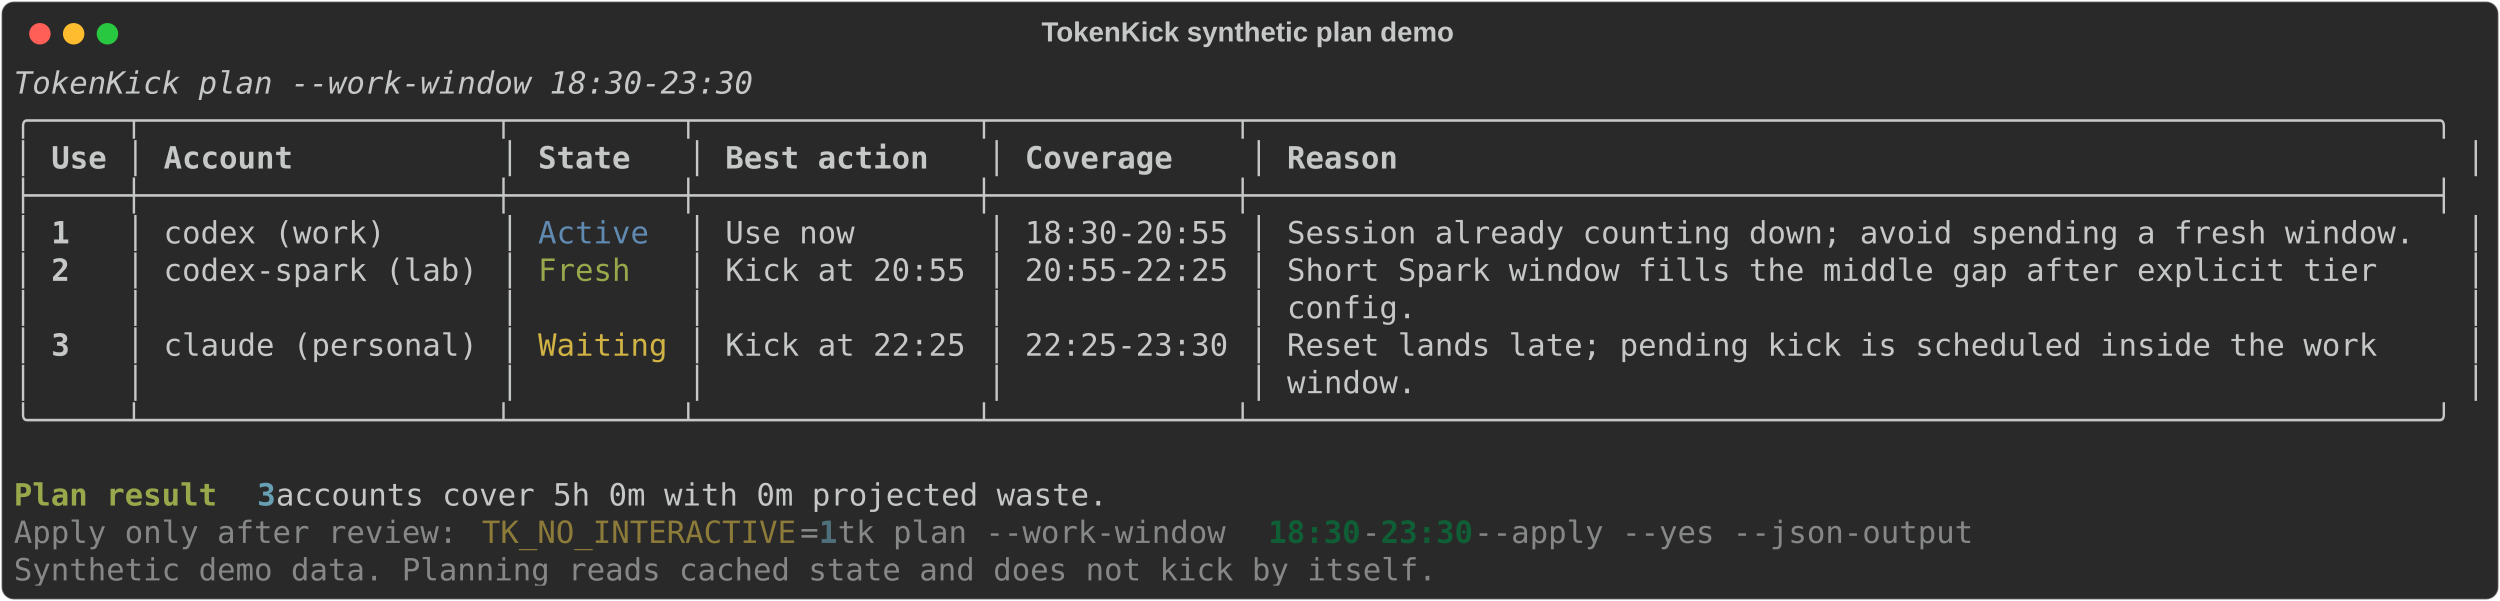
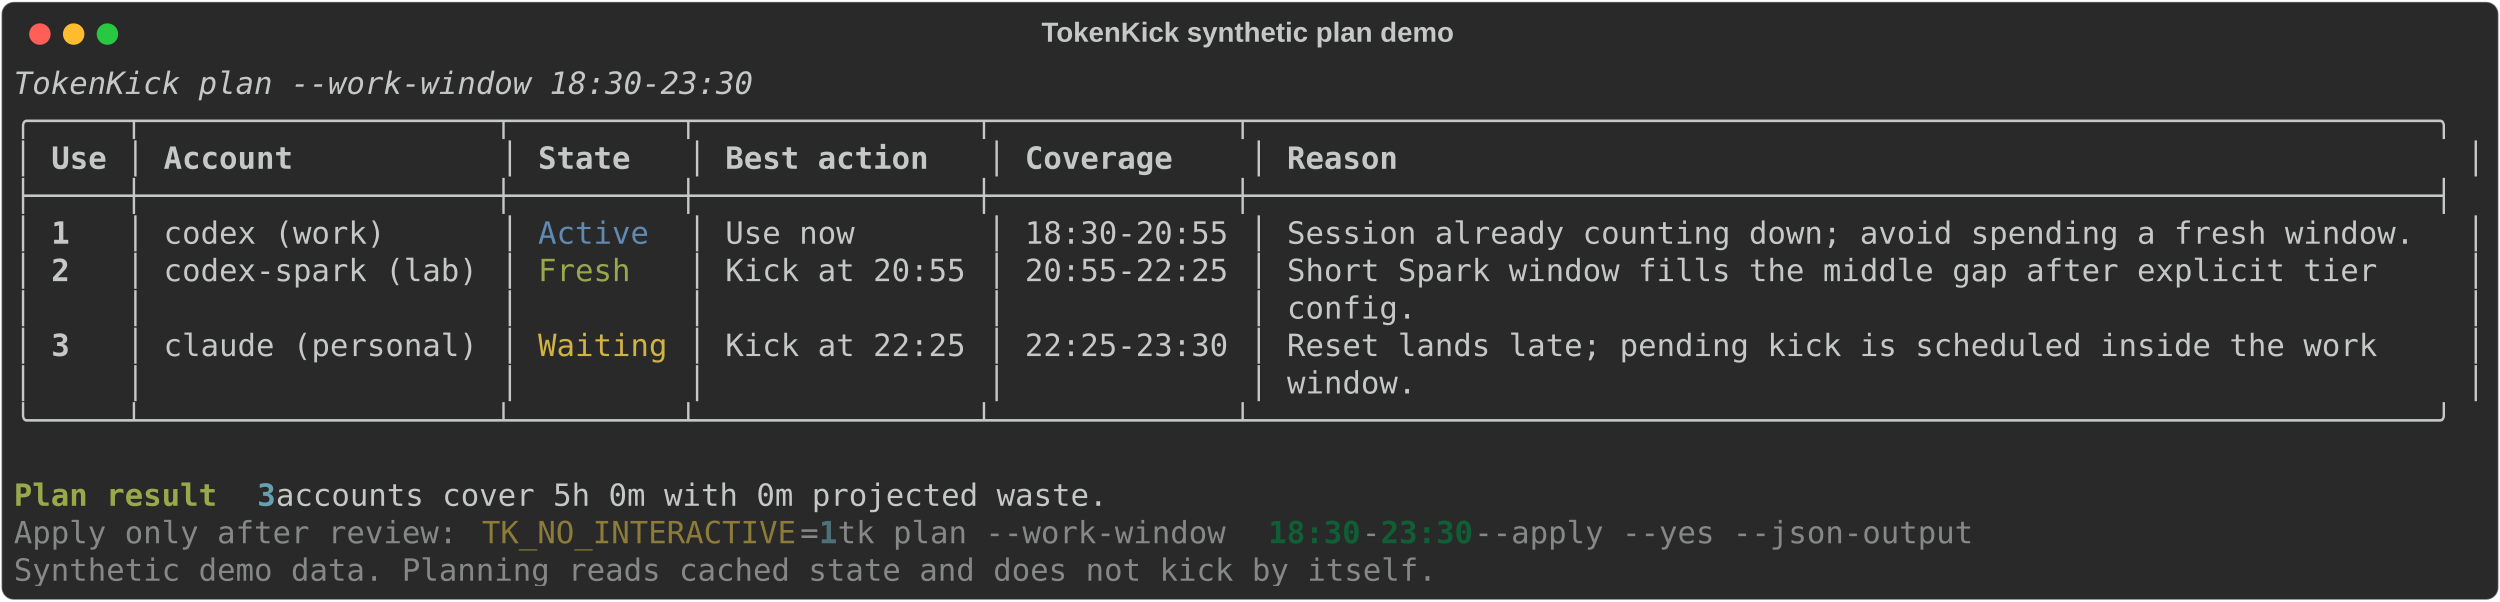
- <svg xmlns="http://www.w3.org/2000/svg" class="rich-terminal" viewBox="0 0 1629 391.6">
+ <svg xmlns="http://www.w3.org/2000/svg" width="1629" height="392" class="rich-terminal" viewBox="0 0 1629 391.6">
  <style>

    .terminal-770144994-matrix {
        font-family: "SFMono-Regular", Menlo, Consolas, monospace;
        font-size: 20px;
        line-height: 24.4px;
        font-variant-east-asian: full-width;
    }

    .terminal-770144994-title {
        font-size: 18px;
        font-weight: bold;
        font-family: arial;
    }

    .terminal-770144994-r1 { fill: #c5c8c6;font-style: italic; }
.terminal-770144994-r2 { fill: #c5c8c6 }
.terminal-770144994-r3 { fill: #c5c8c6;font-weight: bold }
.terminal-770144994-r4 { fill: #608ab1 }
.terminal-770144994-r5 { fill: #98a84b }
.terminal-770144994-r6 { fill: #d0b344 }
.terminal-770144994-r7 { fill: #98a84b;font-weight: bold }
.terminal-770144994-r8 { fill: #68a0b3;font-weight: bold }
.terminal-770144994-r9 { fill: #868887 }
.terminal-770144994-r10 { fill: #8d7b39 }
.terminal-770144994-r11 { fill: #4e707b;font-weight: bold }
.terminal-770144994-r12 { fill: #105e35;font-weight: bold }
    </style>
  <defs>
    <clipPath id="terminal-770144994-clip-terminal">
      <rect x="0" y="0" width="1609.4" height="340.6" />
    </clipPath>
    <clipPath id="terminal-770144994-line-0">
      <rect x="0" y="1.5" width="1610.4" height="24.65" />
    </clipPath>
    <clipPath id="terminal-770144994-line-1">
      <rect x="0" y="25.9" width="1610.4" height="24.65" />
    </clipPath>
    <clipPath id="terminal-770144994-line-2">
      <rect x="0" y="50.3" width="1610.4" height="24.65" />
    </clipPath>
    <clipPath id="terminal-770144994-line-3">
      <rect x="0" y="74.7" width="1610.4" height="24.65" />
    </clipPath>
    <clipPath id="terminal-770144994-line-4">
      <rect x="0" y="99.1" width="1610.4" height="24.65" />
    </clipPath>
    <clipPath id="terminal-770144994-line-5">
      <rect x="0" y="123.5" width="1610.4" height="24.65" />
    </clipPath>
    <clipPath id="terminal-770144994-line-6">
      <rect x="0" y="147.9" width="1610.4" height="24.65" />
    </clipPath>
    <clipPath id="terminal-770144994-line-7">
      <rect x="0" y="172.3" width="1610.4" height="24.65" />
    </clipPath>
    <clipPath id="terminal-770144994-line-8">
      <rect x="0" y="196.7" width="1610.4" height="24.65" />
    </clipPath>
    <clipPath id="terminal-770144994-line-9">
      <rect x="0" y="221.1" width="1610.4" height="24.65" />
    </clipPath>
    <clipPath id="terminal-770144994-line-10">
      <rect x="0" y="245.5" width="1610.4" height="24.65" />
    </clipPath>
    <clipPath id="terminal-770144994-line-11">
      <rect x="0" y="269.9" width="1610.4" height="24.65" />
    </clipPath>
    <clipPath id="terminal-770144994-line-12">
      <rect x="0" y="294.3" width="1610.4" height="24.65" />
    </clipPath>
  </defs>
  <rect fill="#292929" stroke="rgba(255,255,255,0.35)" stroke-width="1" x="1" y="1" width="1627" height="389.6" rx="8" />
  <text class="terminal-770144994-title" fill="#c5c8c6" text-anchor="middle" x="813" y="27">TokenKick synthetic plan demo</text>
  <g transform="translate(26,22)">
    <circle cx="0" cy="0" r="7" fill="#ff5f57" />
    <circle cx="22" cy="0" r="7" fill="#febc2e" />
    <circle cx="44" cy="0" r="7" fill="#28c840" />
  </g>
  <g transform="translate(9, 41)" clip-path="url(#terminal-770144994-clip-terminal)">
    <g class="terminal-770144994-matrix">
      <text class="terminal-770144994-r1" x="0" y="20" textLength="1610.4" clip-path="url(#terminal-770144994-line-0)">                                              TokenKick plan --work-window 18:30-23:30                                              </text>
      <text class="terminal-770144994-r2" x="1610.4" y="20" textLength="12.2" clip-path="url(#terminal-770144994-line-0)">
</text>
      <text class="terminal-770144994-r2" x="0" y="44.4" textLength="1610.4" clip-path="url(#terminal-770144994-line-1)">╭─────┬───────────────────┬─────────┬───────────────┬─────────────┬────────────────────────────────────────────────────────────────╮</text>
      <text class="terminal-770144994-r2" x="1610.4" y="44.4" textLength="12.2" clip-path="url(#terminal-770144994-line-1)">
</text>
      <text class="terminal-770144994-r2" x="0" y="68.8" textLength="12.2" clip-path="url(#terminal-770144994-line-2)">│</text>
      <text class="terminal-770144994-r3" x="24.4" y="68.8" textLength="36.6" clip-path="url(#terminal-770144994-line-2)">Use</text>
      <text class="terminal-770144994-r2" x="73.2" y="68.8" textLength="12.2" clip-path="url(#terminal-770144994-line-2)">│</text>
      <text class="terminal-770144994-r3" x="97.6" y="68.8" textLength="207.4" clip-path="url(#terminal-770144994-line-2)">Account          </text>
      <text class="terminal-770144994-r2" x="317.2" y="68.8" textLength="12.2" clip-path="url(#terminal-770144994-line-2)">│</text>
      <text class="terminal-770144994-r3" x="341.6" y="68.8" textLength="85.4" clip-path="url(#terminal-770144994-line-2)">State  </text>
      <text class="terminal-770144994-r2" x="439.2" y="68.8" textLength="12.2" clip-path="url(#terminal-770144994-line-2)">│</text>
      <text class="terminal-770144994-r3" x="463.6" y="68.8" textLength="158.6" clip-path="url(#terminal-770144994-line-2)">Best action  </text>
      <text class="terminal-770144994-r2" x="634.4" y="68.8" textLength="12.2" clip-path="url(#terminal-770144994-line-2)">│</text>
      <text class="terminal-770144994-r3" x="658.8" y="68.8" textLength="134.2" clip-path="url(#terminal-770144994-line-2)">Coverage   </text>
      <text class="terminal-770144994-r2" x="805.2" y="68.8" textLength="12.2" clip-path="url(#terminal-770144994-line-2)">│</text>
      <text class="terminal-770144994-r3" x="829.6" y="68.8" textLength="756.4" clip-path="url(#terminal-770144994-line-2)">Reason                                                        </text>
      <text class="terminal-770144994-r2" x="1598.2" y="68.8" textLength="12.2" clip-path="url(#terminal-770144994-line-2)">│</text>
      <text class="terminal-770144994-r2" x="1610.4" y="68.8" textLength="12.2" clip-path="url(#terminal-770144994-line-2)">
</text>
      <text class="terminal-770144994-r2" x="0" y="93.2" textLength="1610.4" clip-path="url(#terminal-770144994-line-3)">├─────┼───────────────────┼─────────┼───────────────┼─────────────┼────────────────────────────────────────────────────────────────┤</text>
      <text class="terminal-770144994-r2" x="1610.4" y="93.2" textLength="12.2" clip-path="url(#terminal-770144994-line-3)">
</text>
      <text class="terminal-770144994-r2" x="0" y="117.6" textLength="12.2" clip-path="url(#terminal-770144994-line-4)">│</text>
      <text class="terminal-770144994-r3" x="24.4" y="117.6" textLength="36.6" clip-path="url(#terminal-770144994-line-4)">1  </text>
      <text class="terminal-770144994-r2" x="73.2" y="117.6" textLength="12.2" clip-path="url(#terminal-770144994-line-4)">│</text>
      <text class="terminal-770144994-r2" x="97.6" y="117.6" textLength="207.4" clip-path="url(#terminal-770144994-line-4)">codex (work)     </text>
      <text class="terminal-770144994-r2" x="317.2" y="117.6" textLength="12.2" clip-path="url(#terminal-770144994-line-4)">│</text>
      <text class="terminal-770144994-r4" x="341.6" y="117.6" textLength="73.2" clip-path="url(#terminal-770144994-line-4)">Active</text>
      <text class="terminal-770144994-r2" x="439.2" y="117.6" textLength="12.2" clip-path="url(#terminal-770144994-line-4)">│</text>
      <text class="terminal-770144994-r2" x="463.6" y="117.6" textLength="158.6" clip-path="url(#terminal-770144994-line-4)">Use now      </text>
      <text class="terminal-770144994-r2" x="634.4" y="117.6" textLength="12.2" clip-path="url(#terminal-770144994-line-4)">│</text>
      <text class="terminal-770144994-r2" x="658.8" y="117.6" textLength="134.2" clip-path="url(#terminal-770144994-line-4)">18:30-20:55</text>
      <text class="terminal-770144994-r2" x="805.2" y="117.6" textLength="12.2" clip-path="url(#terminal-770144994-line-4)">│</text>
      <text class="terminal-770144994-r2" x="829.6" y="117.6" textLength="756.4" clip-path="url(#terminal-770144994-line-4)">Session already counting down; avoid spending a fresh window. </text>
      <text class="terminal-770144994-r2" x="1598.2" y="117.6" textLength="12.2" clip-path="url(#terminal-770144994-line-4)">│</text>
      <text class="terminal-770144994-r2" x="1610.4" y="117.6" textLength="12.2" clip-path="url(#terminal-770144994-line-4)">
</text>
      <text class="terminal-770144994-r2" x="0" y="142" textLength="12.2" clip-path="url(#terminal-770144994-line-5)">│</text>
      <text class="terminal-770144994-r3" x="24.4" y="142" textLength="36.6" clip-path="url(#terminal-770144994-line-5)">2  </text>
      <text class="terminal-770144994-r2" x="73.2" y="142" textLength="12.2" clip-path="url(#terminal-770144994-line-5)">│</text>
      <text class="terminal-770144994-r2" x="97.6" y="142" textLength="207.4" clip-path="url(#terminal-770144994-line-5)">codex-spark (lab)</text>
      <text class="terminal-770144994-r2" x="317.2" y="142" textLength="12.2" clip-path="url(#terminal-770144994-line-5)">│</text>
      <text class="terminal-770144994-r5" x="341.6" y="142" textLength="61" clip-path="url(#terminal-770144994-line-5)">Fresh</text>
      <text class="terminal-770144994-r2" x="439.2" y="142" textLength="12.2" clip-path="url(#terminal-770144994-line-5)">│</text>
      <text class="terminal-770144994-r2" x="463.6" y="142" textLength="158.6" clip-path="url(#terminal-770144994-line-5)">Kick at 20:55</text>
      <text class="terminal-770144994-r2" x="634.4" y="142" textLength="12.2" clip-path="url(#terminal-770144994-line-5)">│</text>
      <text class="terminal-770144994-r2" x="658.8" y="142" textLength="134.2" clip-path="url(#terminal-770144994-line-5)">20:55-22:25</text>
      <text class="terminal-770144994-r2" x="805.2" y="142" textLength="12.2" clip-path="url(#terminal-770144994-line-5)">│</text>
      <text class="terminal-770144994-r2" x="829.6" y="142" textLength="756.4" clip-path="url(#terminal-770144994-line-5)">Short Spark window fills the middle gap after explicit tier   </text>
      <text class="terminal-770144994-r2" x="1598.2" y="142" textLength="12.2" clip-path="url(#terminal-770144994-line-5)">│</text>
      <text class="terminal-770144994-r2" x="1610.4" y="142" textLength="12.2" clip-path="url(#terminal-770144994-line-5)">
</text>
      <text class="terminal-770144994-r2" x="0" y="166.4" textLength="12.2" clip-path="url(#terminal-770144994-line-6)">│</text>
      <text class="terminal-770144994-r2" x="73.2" y="166.4" textLength="12.2" clip-path="url(#terminal-770144994-line-6)">│</text>
      <text class="terminal-770144994-r2" x="317.2" y="166.4" textLength="12.2" clip-path="url(#terminal-770144994-line-6)">│</text>
      <text class="terminal-770144994-r2" x="439.2" y="166.4" textLength="12.2" clip-path="url(#terminal-770144994-line-6)">│</text>
      <text class="terminal-770144994-r2" x="634.4" y="166.4" textLength="12.2" clip-path="url(#terminal-770144994-line-6)">│</text>
      <text class="terminal-770144994-r2" x="805.2" y="166.4" textLength="12.2" clip-path="url(#terminal-770144994-line-6)">│</text>
      <text class="terminal-770144994-r2" x="829.6" y="166.4" textLength="756.4" clip-path="url(#terminal-770144994-line-6)">config.                                                       </text>
      <text class="terminal-770144994-r2" x="1598.2" y="166.4" textLength="12.2" clip-path="url(#terminal-770144994-line-6)">│</text>
      <text class="terminal-770144994-r2" x="1610.4" y="166.4" textLength="12.2" clip-path="url(#terminal-770144994-line-6)">
</text>
      <text class="terminal-770144994-r2" x="0" y="190.8" textLength="12.2" clip-path="url(#terminal-770144994-line-7)">│</text>
      <text class="terminal-770144994-r3" x="24.4" y="190.8" textLength="36.6" clip-path="url(#terminal-770144994-line-7)">3  </text>
      <text class="terminal-770144994-r2" x="73.2" y="190.8" textLength="12.2" clip-path="url(#terminal-770144994-line-7)">│</text>
      <text class="terminal-770144994-r2" x="97.6" y="190.8" textLength="207.4" clip-path="url(#terminal-770144994-line-7)">claude (personal)</text>
      <text class="terminal-770144994-r2" x="317.2" y="190.8" textLength="12.2" clip-path="url(#terminal-770144994-line-7)">│</text>
      <text class="terminal-770144994-r6" x="341.6" y="190.8" textLength="85.4" clip-path="url(#terminal-770144994-line-7)">Waiting</text>
      <text class="terminal-770144994-r2" x="439.2" y="190.8" textLength="12.2" clip-path="url(#terminal-770144994-line-7)">│</text>
      <text class="terminal-770144994-r2" x="463.6" y="190.8" textLength="158.6" clip-path="url(#terminal-770144994-line-7)">Kick at 22:25</text>
      <text class="terminal-770144994-r2" x="634.4" y="190.8" textLength="12.2" clip-path="url(#terminal-770144994-line-7)">│</text>
      <text class="terminal-770144994-r2" x="658.8" y="190.8" textLength="134.2" clip-path="url(#terminal-770144994-line-7)">22:25-23:30</text>
      <text class="terminal-770144994-r2" x="805.2" y="190.8" textLength="12.2" clip-path="url(#terminal-770144994-line-7)">│</text>
      <text class="terminal-770144994-r2" x="829.6" y="190.8" textLength="756.4" clip-path="url(#terminal-770144994-line-7)">Reset lands late; pending kick is scheduled inside the work   </text>
      <text class="terminal-770144994-r2" x="1598.2" y="190.8" textLength="12.2" clip-path="url(#terminal-770144994-line-7)">│</text>
      <text class="terminal-770144994-r2" x="1610.4" y="190.8" textLength="12.2" clip-path="url(#terminal-770144994-line-7)">
</text>
      <text class="terminal-770144994-r2" x="0" y="215.2" textLength="12.2" clip-path="url(#terminal-770144994-line-8)">│</text>
      <text class="terminal-770144994-r2" x="73.2" y="215.2" textLength="12.2" clip-path="url(#terminal-770144994-line-8)">│</text>
      <text class="terminal-770144994-r2" x="317.2" y="215.2" textLength="12.2" clip-path="url(#terminal-770144994-line-8)">│</text>
      <text class="terminal-770144994-r2" x="439.2" y="215.2" textLength="12.2" clip-path="url(#terminal-770144994-line-8)">│</text>
      <text class="terminal-770144994-r2" x="634.4" y="215.2" textLength="12.2" clip-path="url(#terminal-770144994-line-8)">│</text>
      <text class="terminal-770144994-r2" x="805.2" y="215.2" textLength="12.2" clip-path="url(#terminal-770144994-line-8)">│</text>
      <text class="terminal-770144994-r2" x="829.6" y="215.2" textLength="756.4" clip-path="url(#terminal-770144994-line-8)">window.                                                       </text>
      <text class="terminal-770144994-r2" x="1598.2" y="215.2" textLength="12.2" clip-path="url(#terminal-770144994-line-8)">│</text>
      <text class="terminal-770144994-r2" x="1610.4" y="215.2" textLength="12.2" clip-path="url(#terminal-770144994-line-8)">
</text>
      <text class="terminal-770144994-r2" x="0" y="239.6" textLength="1610.4" clip-path="url(#terminal-770144994-line-9)">╰─────┴───────────────────┴─────────┴───────────────┴─────────────┴────────────────────────────────────────────────────────────────╯</text>
      <text class="terminal-770144994-r2" x="1610.4" y="239.6" textLength="12.2" clip-path="url(#terminal-770144994-line-9)">
</text>
      <text class="terminal-770144994-r2" x="1610.4" y="264" textLength="12.2" clip-path="url(#terminal-770144994-line-10)">
</text>
      <text class="terminal-770144994-r7" x="0" y="288.4" textLength="134.2" clip-path="url(#terminal-770144994-line-11)">Plan result</text>
      <text class="terminal-770144994-r8" x="158.6" y="288.4" textLength="12.2" clip-path="url(#terminal-770144994-line-11)">3</text>
      <text class="terminal-770144994-r2" x="170.8" y="288.4" textLength="561.2" clip-path="url(#terminal-770144994-line-11)"> accounts cover 5h 0m with 0m projected waste.</text>
      <text class="terminal-770144994-r2" x="1610.4" y="288.4" textLength="12.2" clip-path="url(#terminal-770144994-line-11)">
</text>
      <text class="terminal-770144994-r9" x="0" y="312.8" textLength="305" clip-path="url(#terminal-770144994-line-12)">Apply only after review: </text>
      <text class="terminal-770144994-r10" x="305" y="312.8" textLength="207.4" clip-path="url(#terminal-770144994-line-12)">TK_NO_INTERACTIVE</text>
      <text class="terminal-770144994-r9" x="512.4" y="312.8" textLength="12.2" clip-path="url(#terminal-770144994-line-12)">=</text>
      <text class="terminal-770144994-r11" x="524.6" y="312.8" textLength="12.2" clip-path="url(#terminal-770144994-line-12)">1</text>
      <text class="terminal-770144994-r9" x="536.8" y="312.8" textLength="280.6" clip-path="url(#terminal-770144994-line-12)"> tk plan --work-window </text>
      <text class="terminal-770144994-r12" x="817.4" y="312.8" textLength="61" clip-path="url(#terminal-770144994-line-12)">18:30</text>
      <text class="terminal-770144994-r9" x="878.4" y="312.8" textLength="12.2" clip-path="url(#terminal-770144994-line-12)">-</text>
      <text class="terminal-770144994-r12" x="890.6" y="312.8" textLength="61" clip-path="url(#terminal-770144994-line-12)">23:30</text>
      <text class="terminal-770144994-r9" x="951.6" y="312.8" textLength="341.6" clip-path="url(#terminal-770144994-line-12)"> --apply --yes --json-output</text>
      <text class="terminal-770144994-r2" x="1610.4" y="312.8" textLength="12.2" clip-path="url(#terminal-770144994-line-12)">
</text>
      <text class="terminal-770144994-r9" x="0" y="337.2" textLength="939.4" clip-path="url(#terminal-770144994-line-13)">Synthetic demo data. Planning reads cached state and does not kick by itself.</text>
      <text class="terminal-770144994-r2" x="1610.4" y="337.2" textLength="12.2" clip-path="url(#terminal-770144994-line-13)">
</text>
    </g>
  </g>
</svg>
